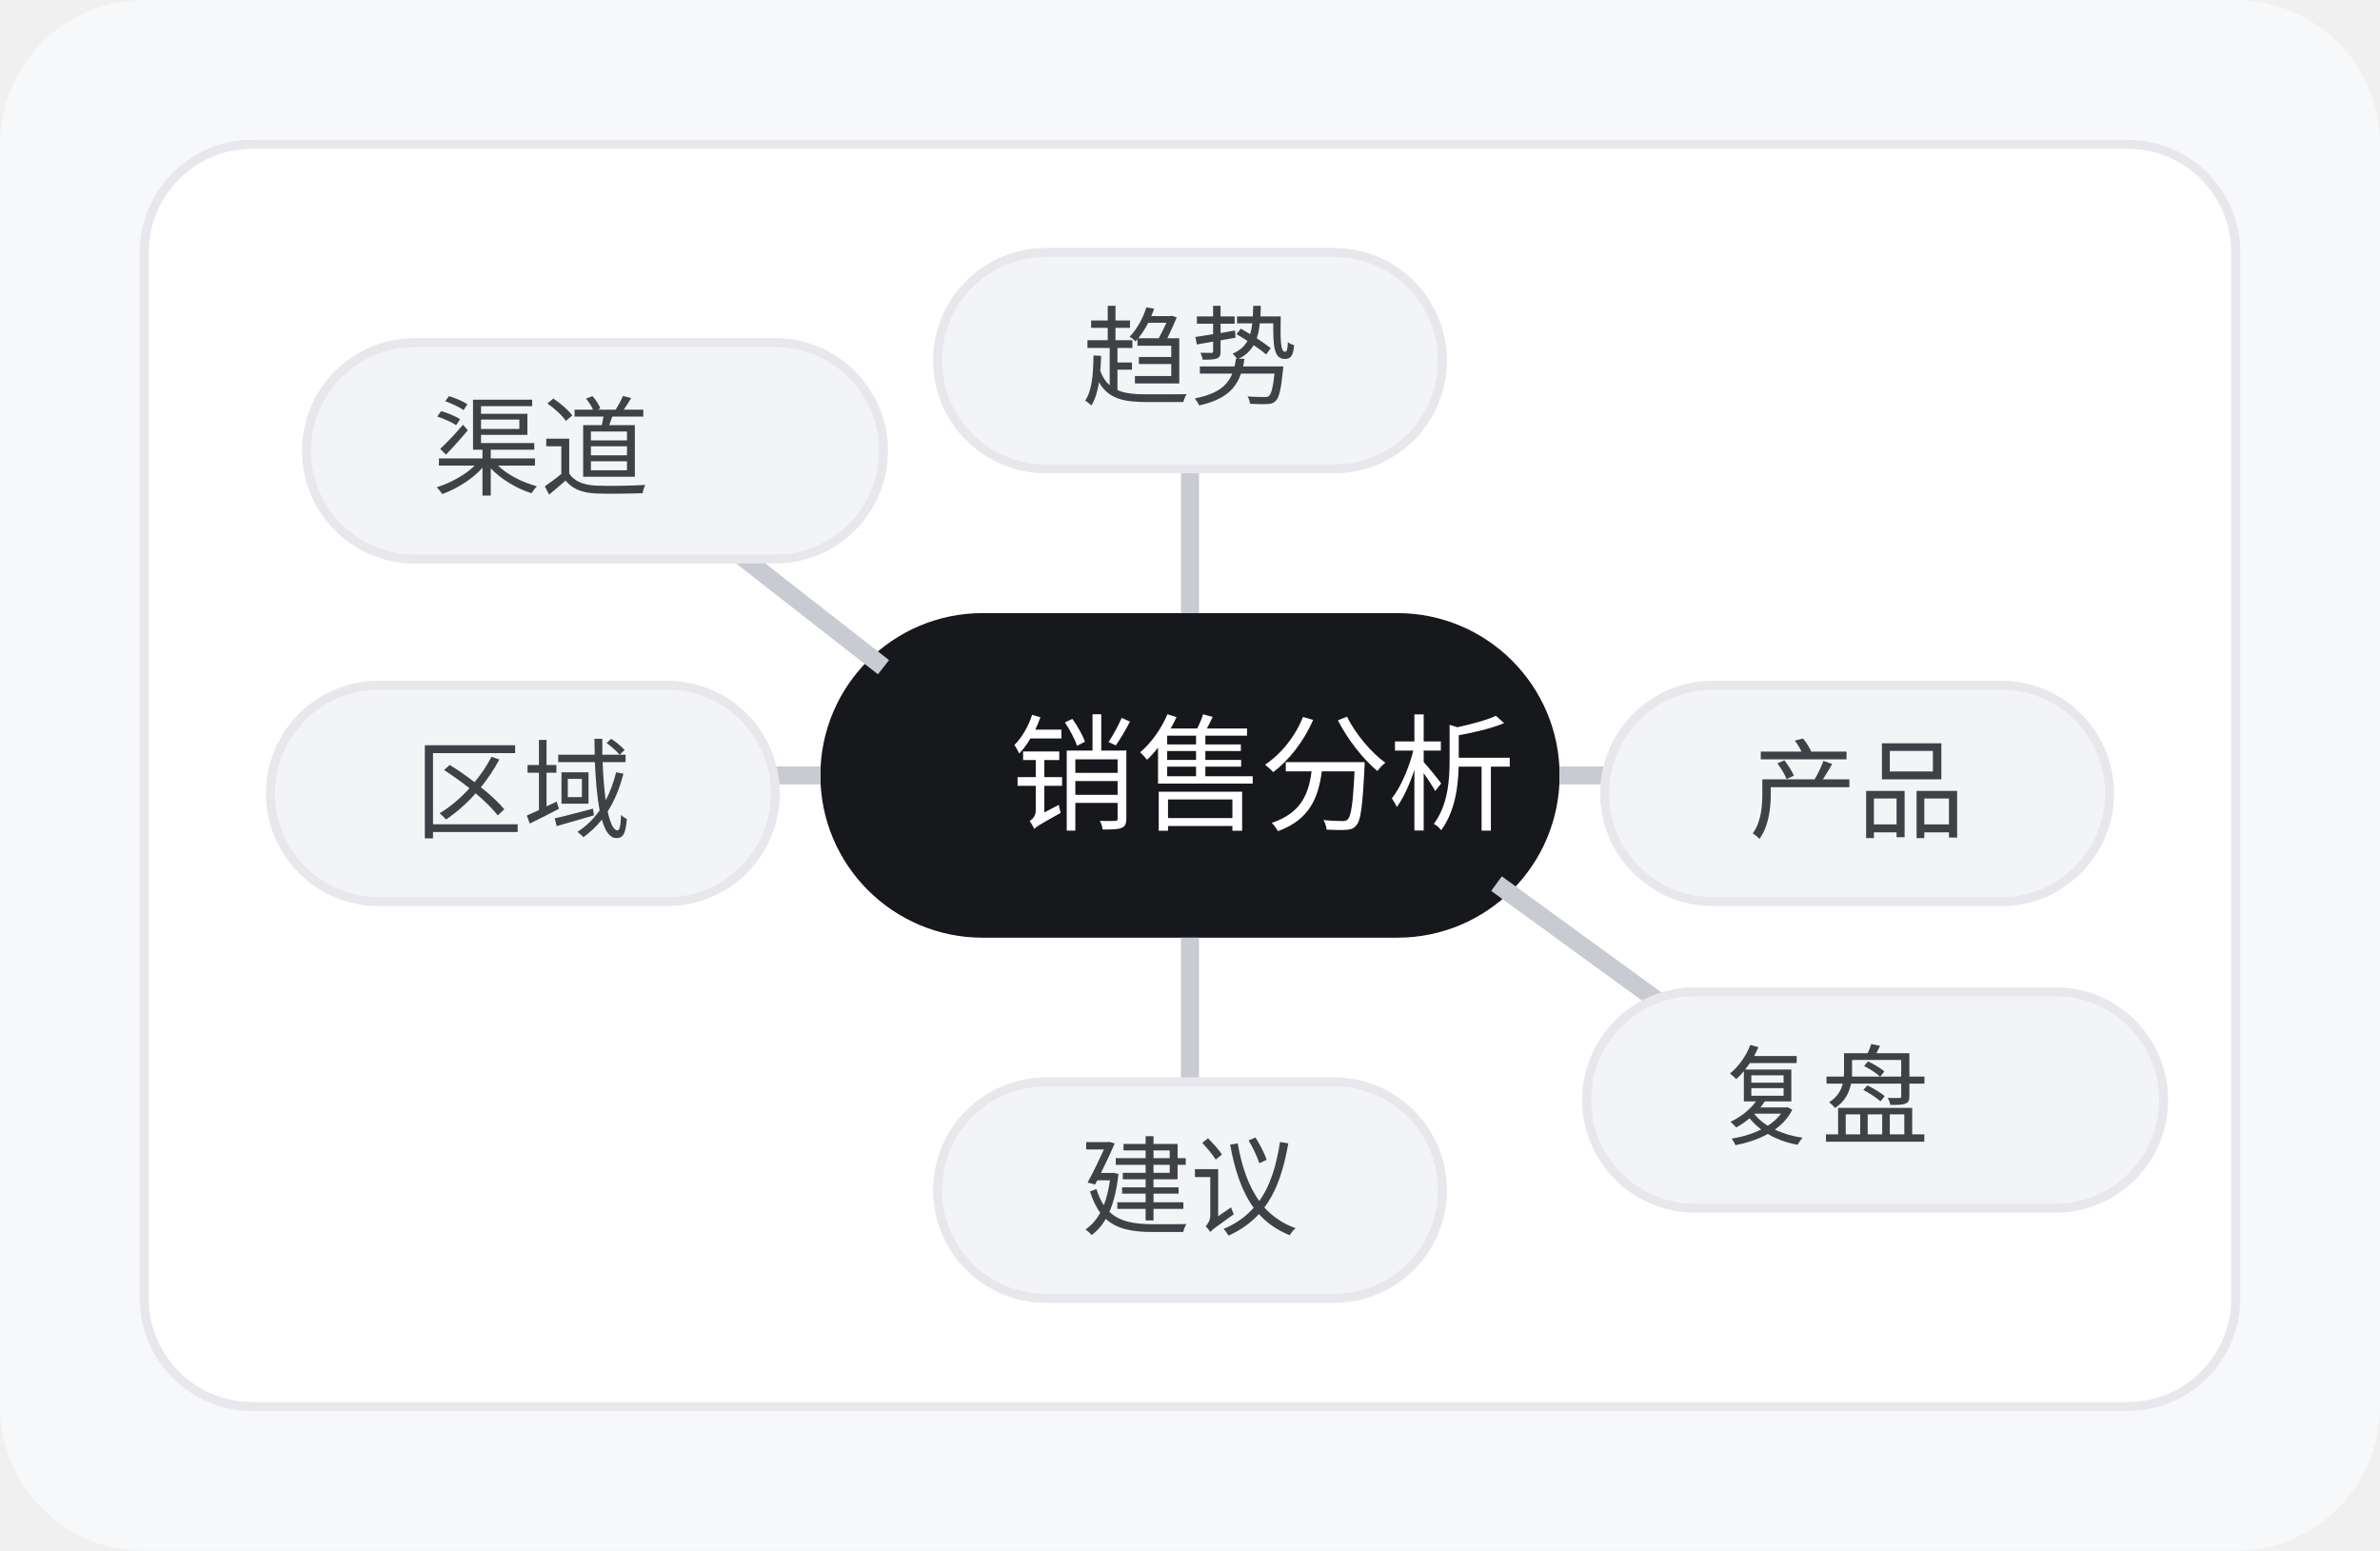
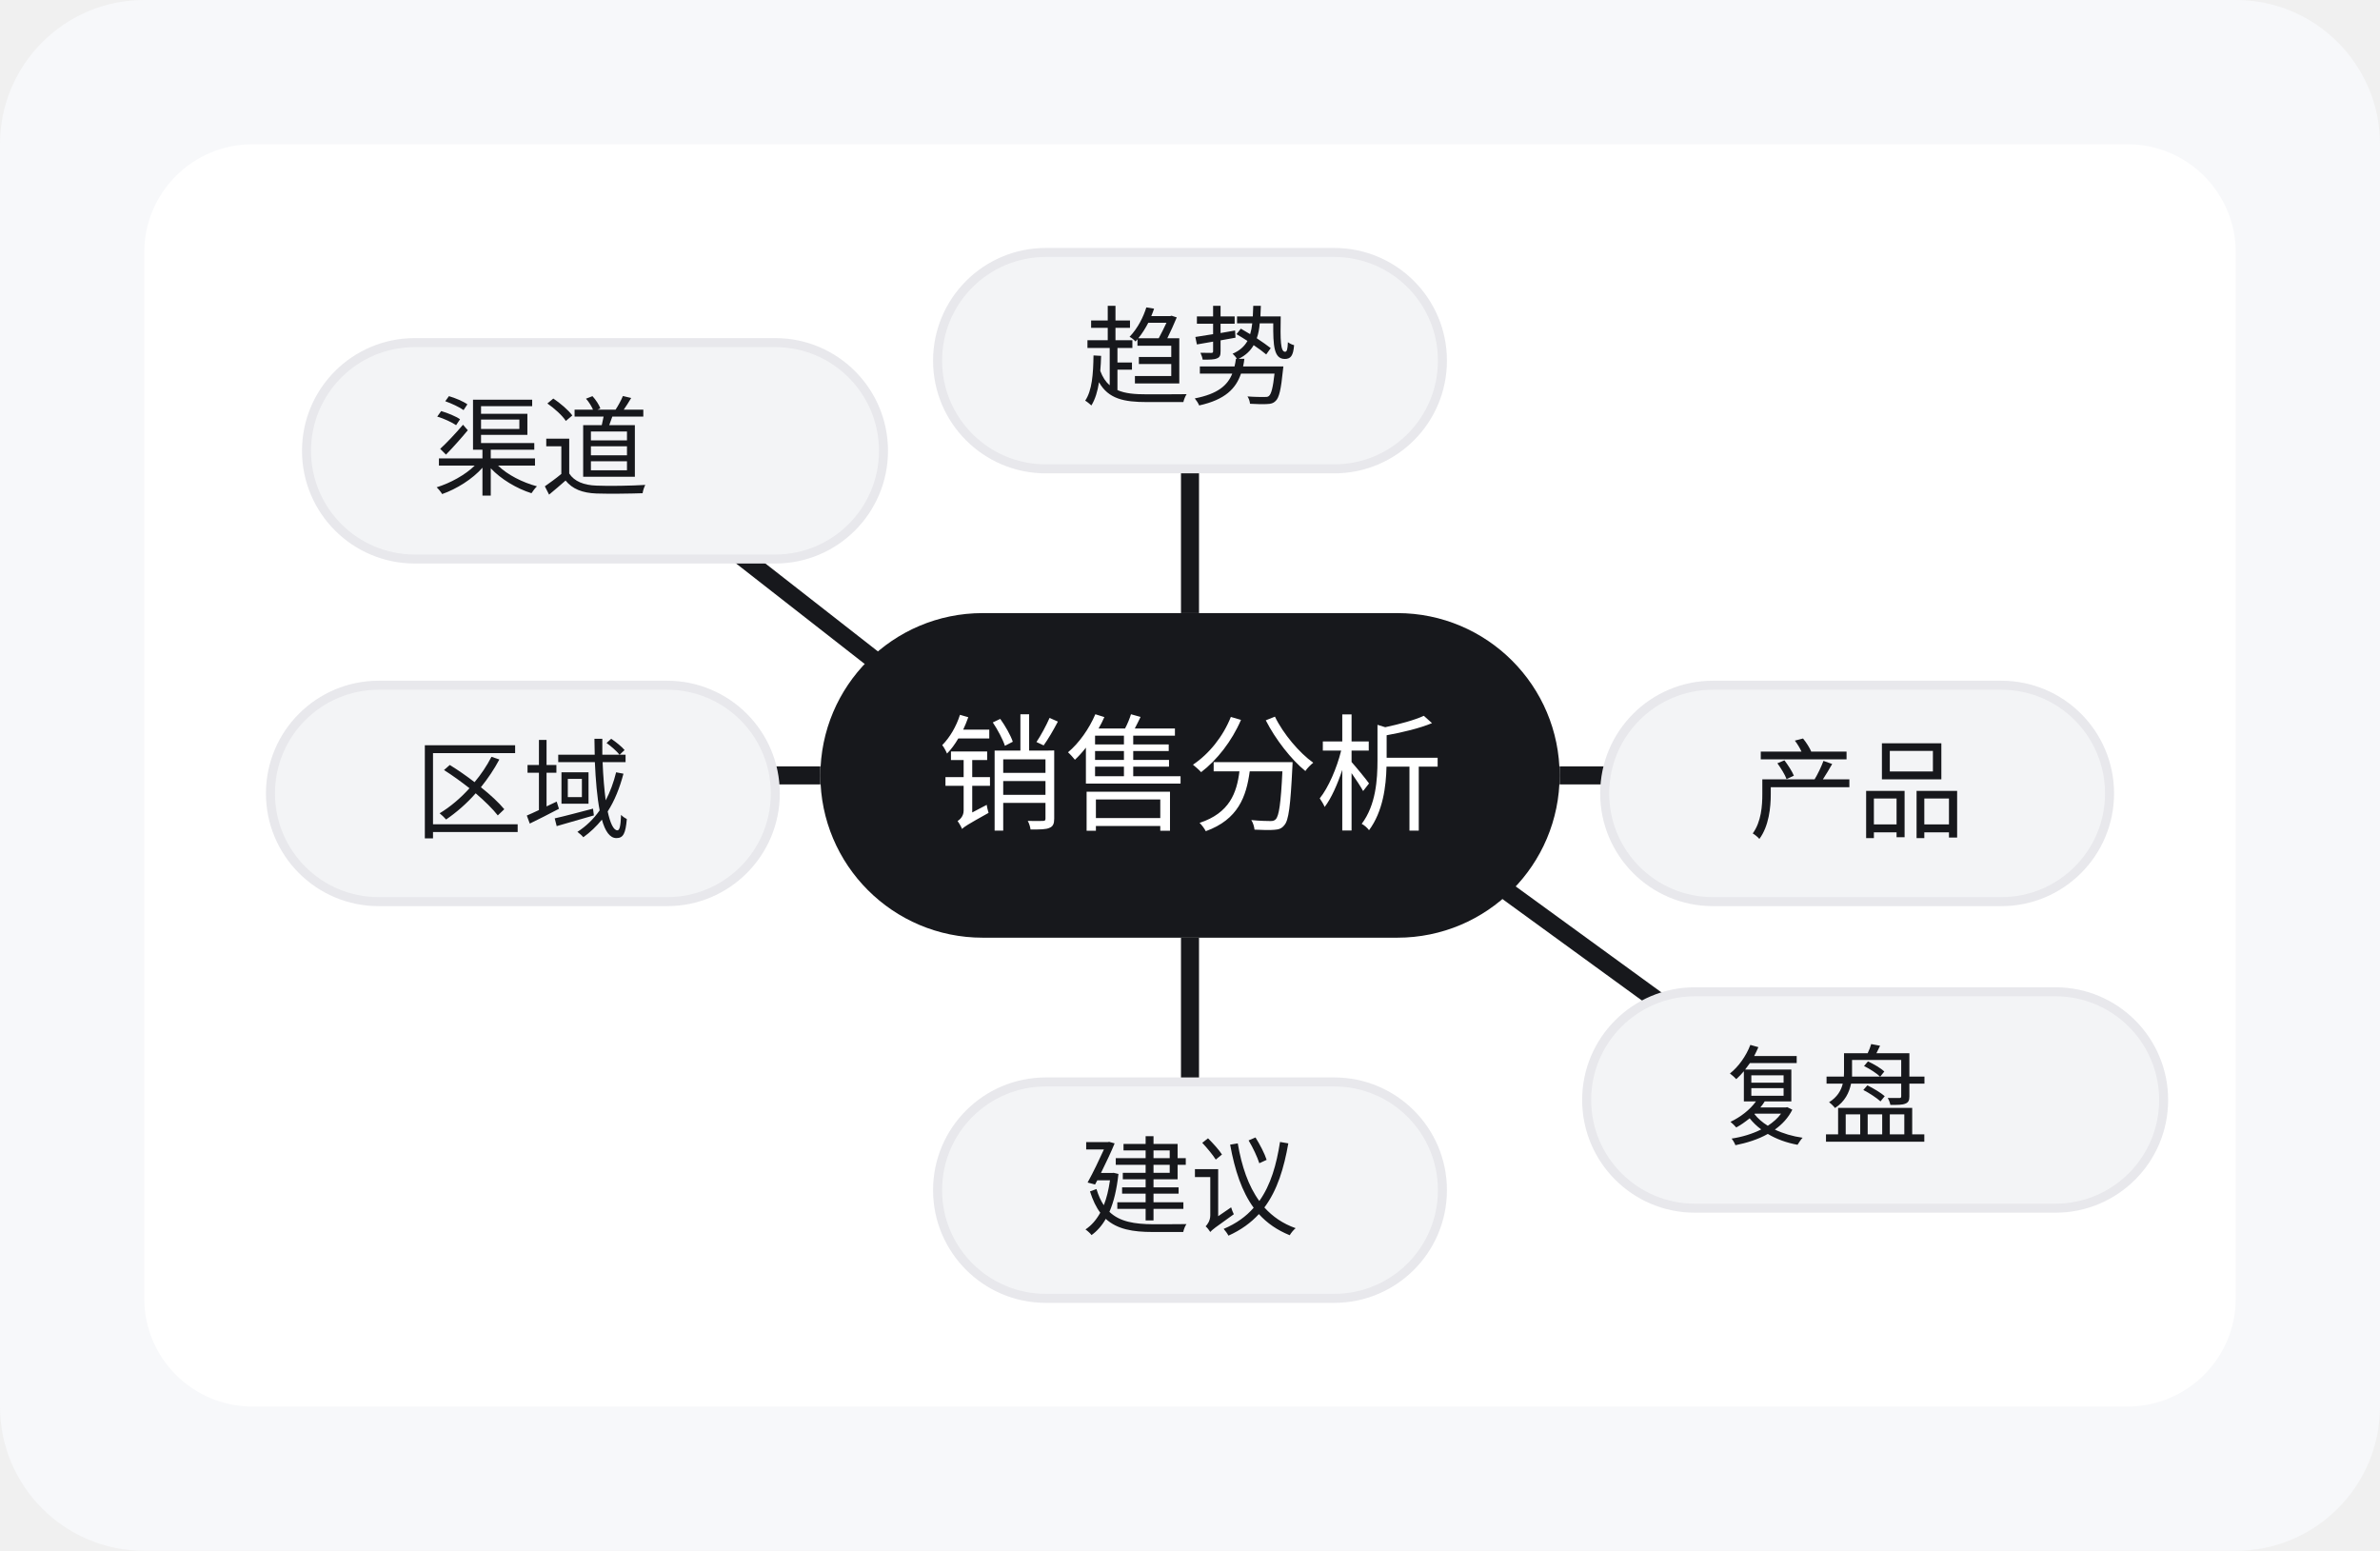
<svg xmlns="http://www.w3.org/2000/svg" width="264" height="172" viewBox="0 0 264 172" fill="none">
  <rect width="264" height="172" rx="16" fill="#F7F8FA" />
-   <rect x="16" y="16" width="232" height="140" rx="12" fill="white" stroke="#E8E8EC" />
+   <rect x="16" y="16" width="232" height="140" rx="12" fill="white" />
  <rect x="91" y="68" width="82" height="36" rx="18" fill="#17181C" />
-   <text x="112" y="91" fill="white" font-family="-apple-system,BlinkMacSystemFont,'PingFang SC','Microsoft YaHei',sans-serif" font-size="14">销售分析</text>
-   <path d="M91 86H58" stroke="#C9CBD2" stroke-width="2" />
-   <path d="M173 86H206" stroke="#C9CBD2" stroke-width="2" />
-   <path d="M132 68V42" stroke="#C9CBD2" stroke-width="2" />
-   <path d="M132 104V130" stroke="#C9CBD2" stroke-width="2" />
-   <path d="M98 74L66 49" stroke="#C9CBD2" stroke-width="2" />
-   <path d="M166 98L199 122" stroke="#C9CBD2" stroke-width="2" />
+   <text x="132" y="91" fill="white" text-anchor="middle" font-family="-apple-system,BlinkMacSystemFont,'PingFang SC','Microsoft YaHei',sans-serif" font-size="14">销售分析</text>
+   <path d="M91 86H58" stroke="#17181C" stroke-width="2" />
+   <path d="M173 86H206" stroke="#17181C" stroke-width="2" />
+   <path d="M132 68V42" stroke="#17181C" stroke-width="2" />
+   <path d="M132 104V130" stroke="#17181C" stroke-width="2" />
+   <path d="M98 74L66 49" stroke="#17181C" stroke-width="2" />
+   <path d="M166 98L199 122" stroke="#17181C" stroke-width="2" />
  <g font-family="-apple-system,BlinkMacSystemFont,'PingFang SC','Microsoft YaHei',sans-serif" font-size="12">
    <rect x="30" y="76" width="56" height="24" rx="12" fill="#F3F4F6" stroke="#E8E8EC" />
-     <text x="46" y="92" fill="#3F4147">区域</text>
+     <text x="46" y="92" fill="#17181C">区域</text>
    <rect x="178" y="76" width="56" height="24" rx="12" fill="#F3F4F6" stroke="#E8E8EC" />
-     <text x="194" y="92" fill="#3F4147">产品</text>
+     <text x="194" y="92" fill="#17181C">产品</text>
    <rect x="104" y="28" width="56" height="24" rx="12" fill="#F3F4F6" stroke="#E8E8EC" />
-     <text x="120" y="44" fill="#3F4147">趋势</text>
+     <text x="120" y="44" fill="#17181C">趋势</text>
    <rect x="104" y="120" width="56" height="24" rx="12" fill="#F3F4F6" stroke="#E8E8EC" />
-     <text x="120" y="136" fill="#3F4147">建议</text>
+     <text x="120" y="136" fill="#17181C">建议</text>
    <rect x="34" y="38" width="64" height="24" rx="12" fill="#F3F4F6" stroke="#E8E8EC" />
-     <text x="48" y="54" fill="#3F4147">渠道</text>
+     <text x="48" y="54" fill="#17181C">渠道</text>
    <rect x="176" y="110" width="64" height="24" rx="12" fill="#F3F4F6" stroke="#E8E8EC" />
-     <text x="190" y="126" fill="#3F4147">复盘</text>
+     <text x="190" y="126" fill="#17181C">复盘</text>
  </g>
</svg>
